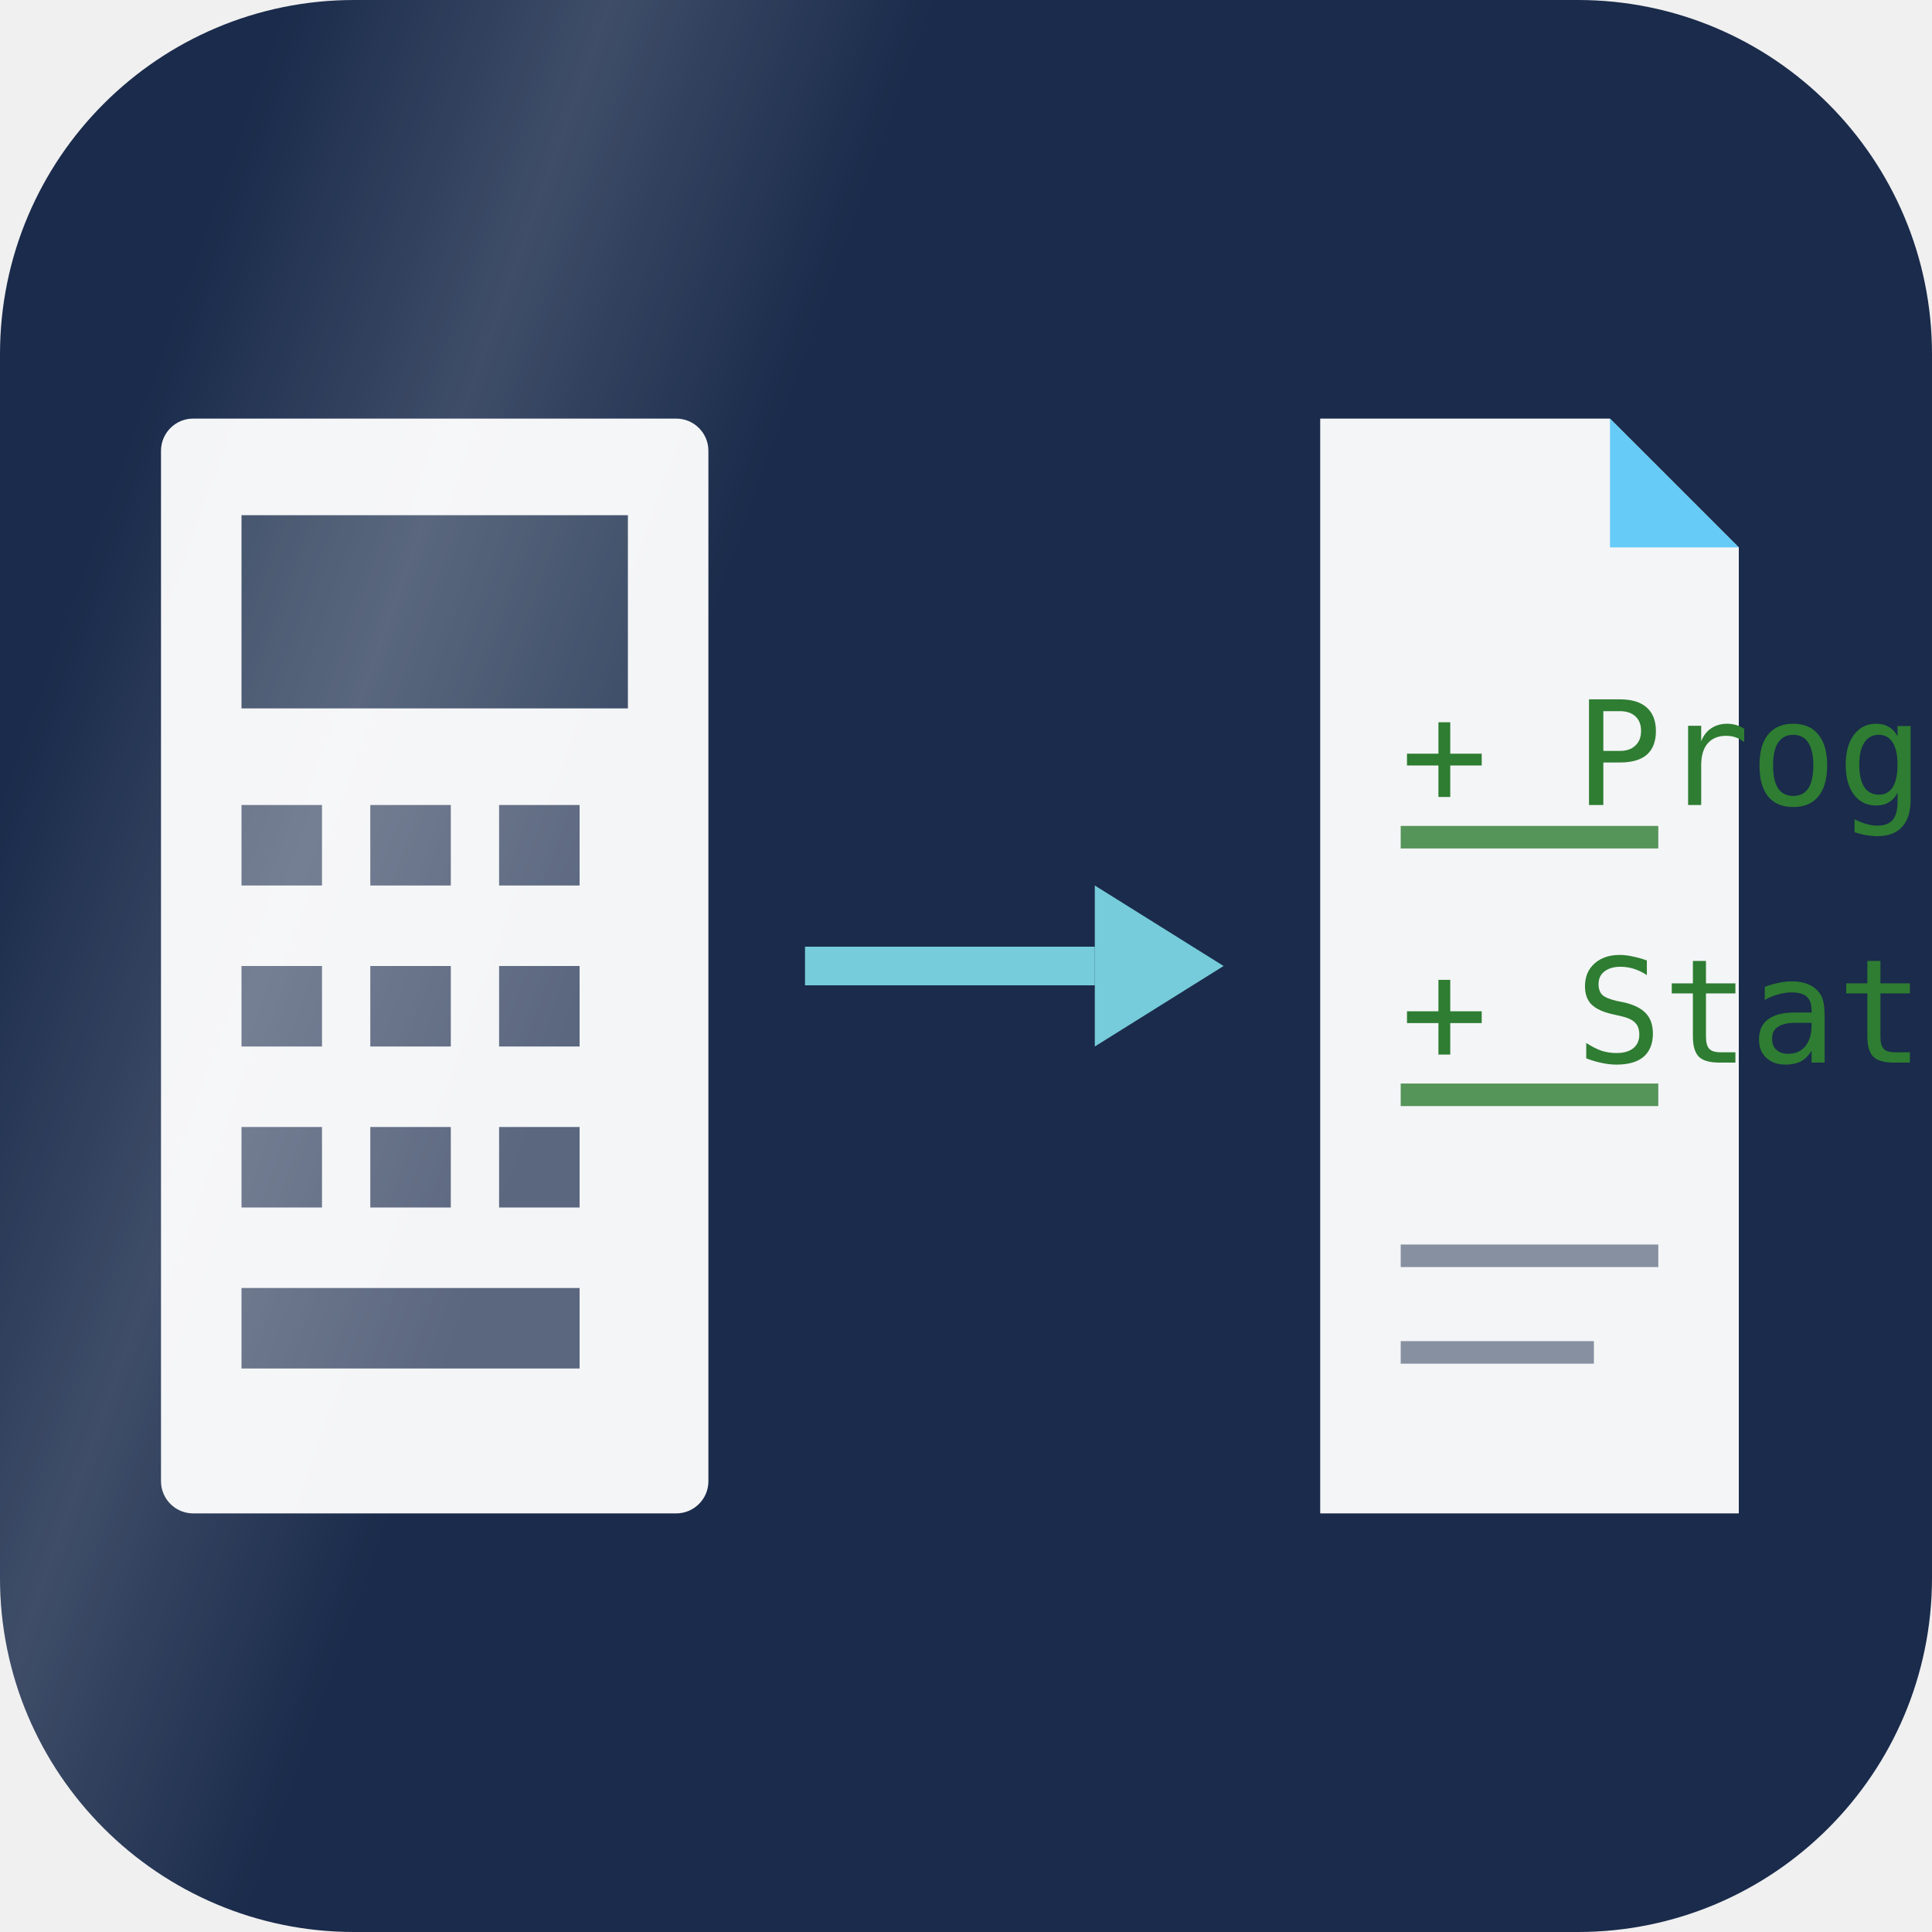
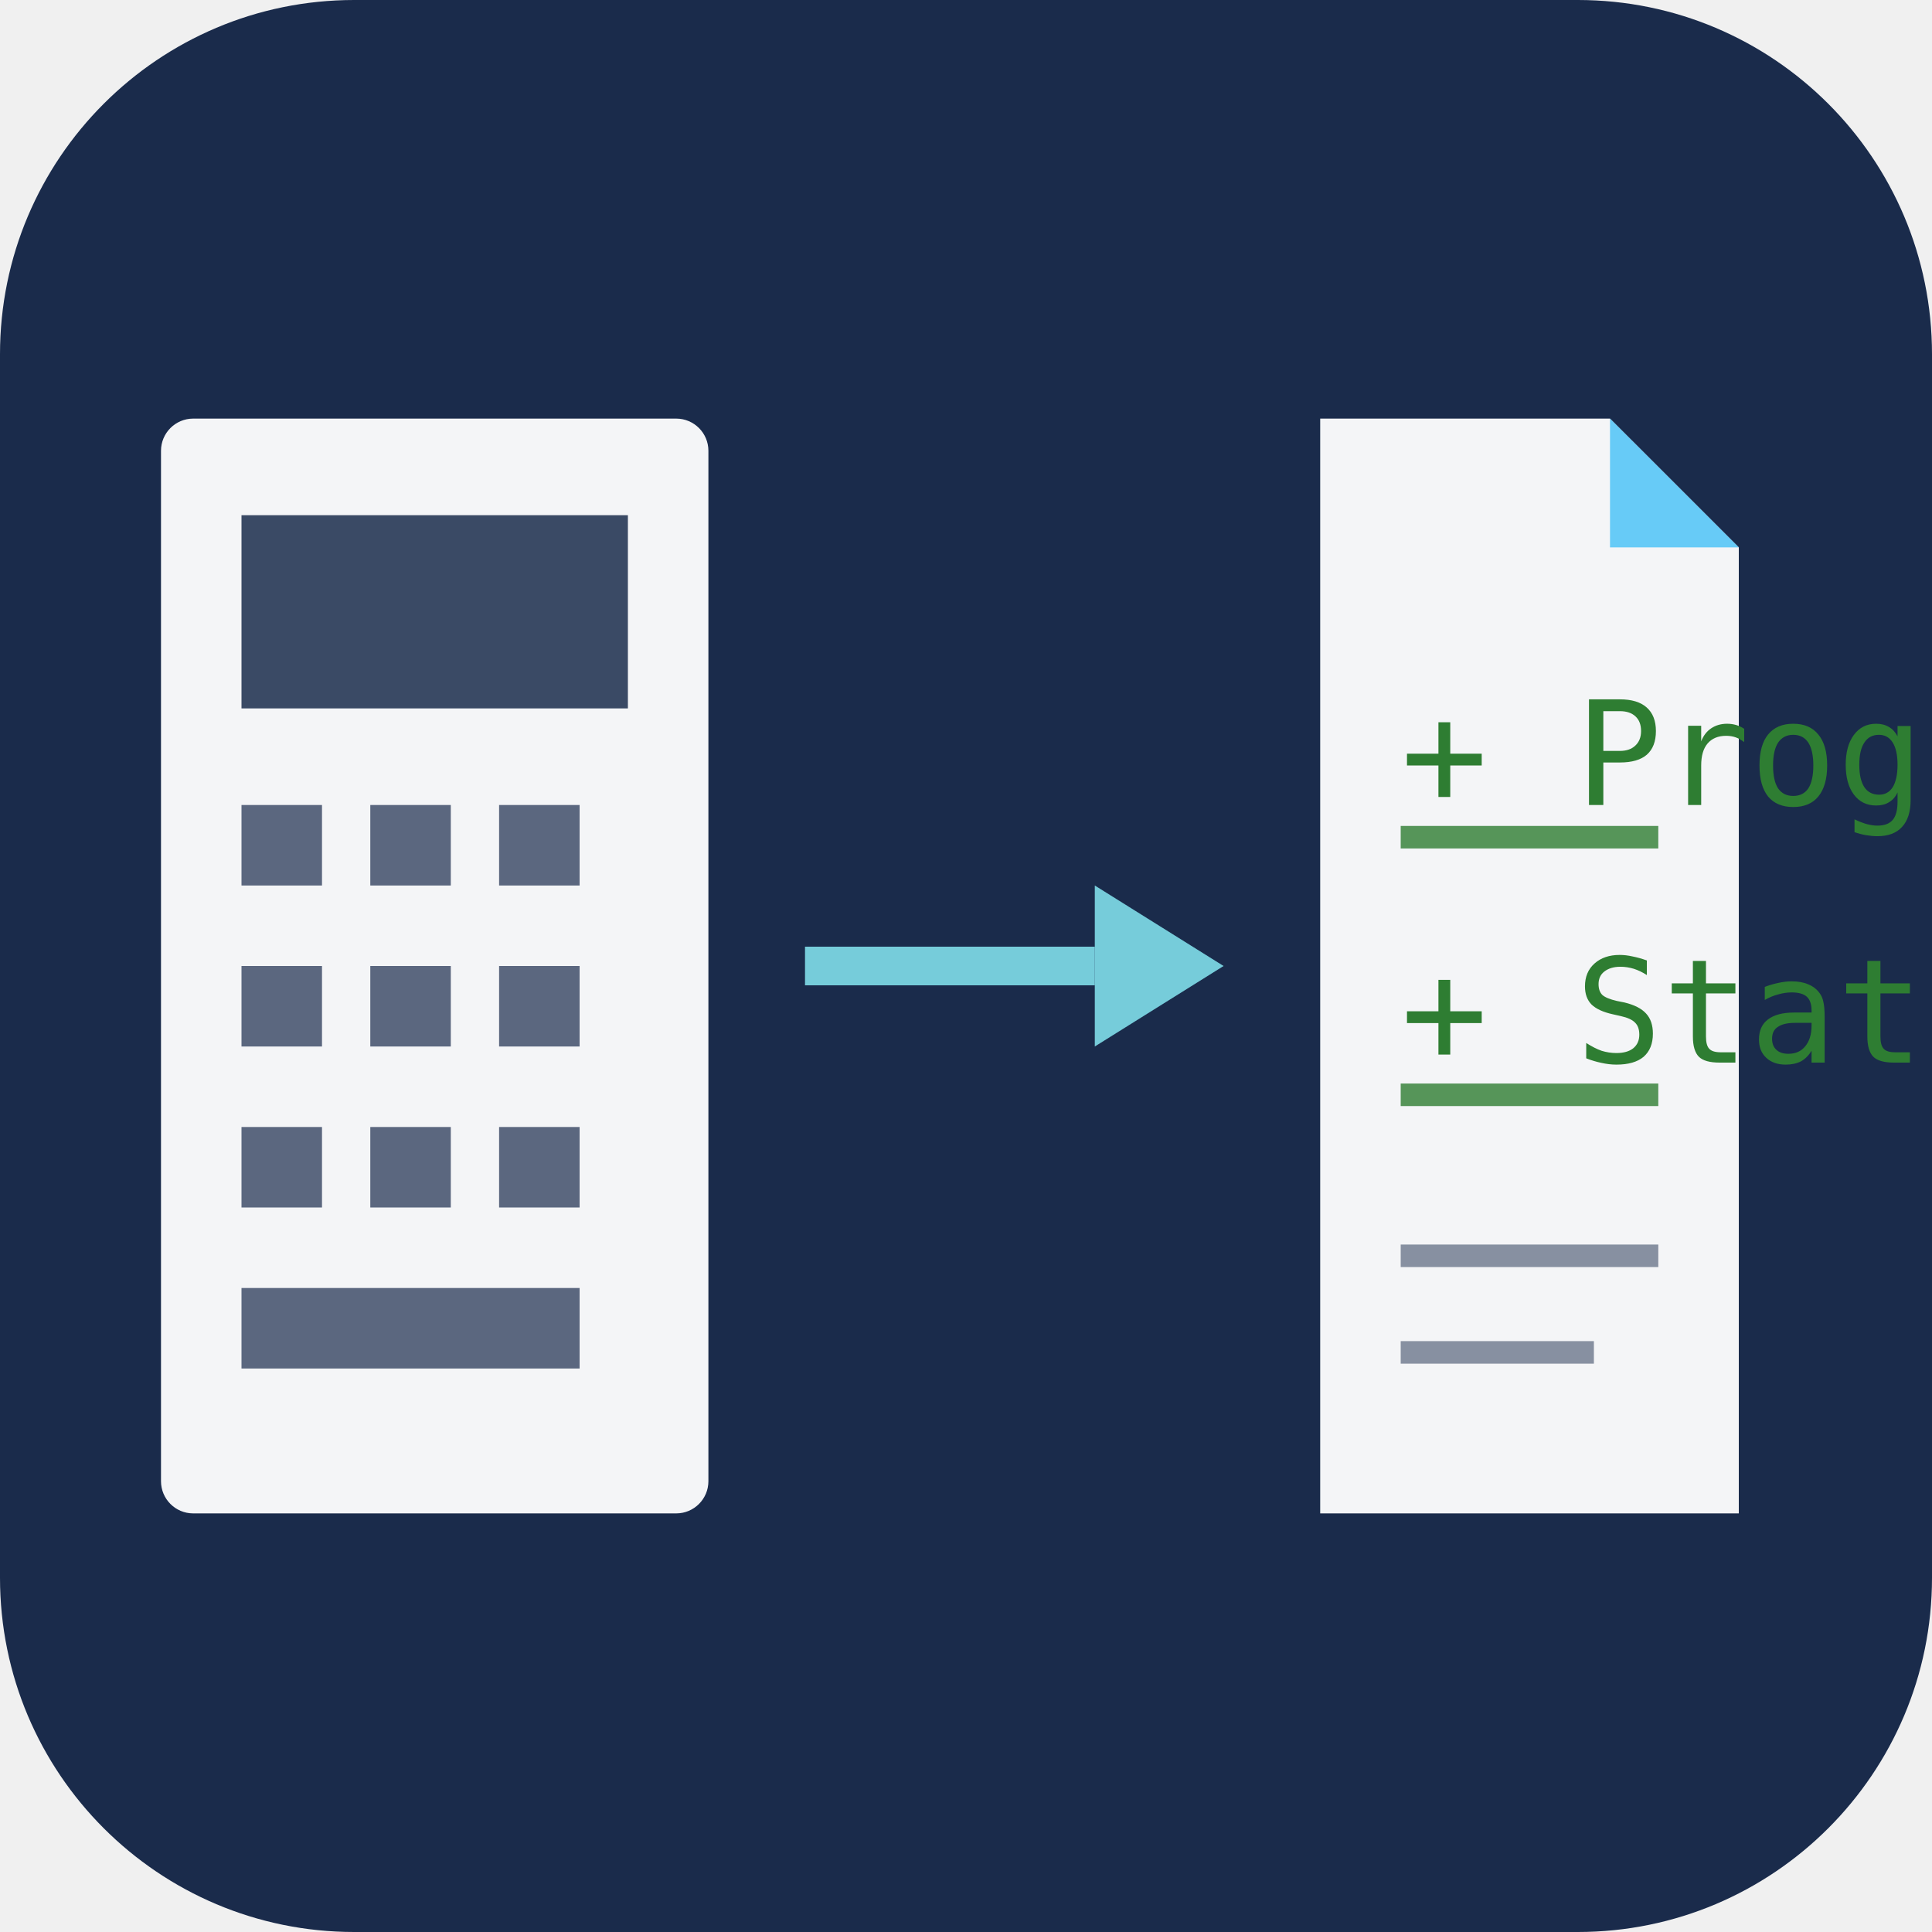
<svg xmlns="http://www.w3.org/2000/svg" viewBox="0 0 120 120" width="120" height="120">
-   <style>@keyframes tw{0%,100%{opacity:1}50%{opacity:.35}}@keyframes shine{0%,52%{transform:translateX(-80px)}100%{transform:translateX(200px)}}.tw{animation:tw 3.4s ease-in-out infinite}.shine{animation:shine 9s ease-in-out infinite;animation-delay:-3s}@media (prefers-reduced-motion: reduce){.tw,.shine{animation:none}.shine-g{display:none}}</style>
-   <defs>
-     <clipPath id="tile-clip">
-       <rect width="120" height="120" rx="22" />
-     </clipPath>
-     <linearGradient id="tile-shine" x1="0" x2="1" y1="0" y2="0">
-       <stop offset="0" stop-color="#fff" stop-opacity="0" />
-       <stop offset="0.5" stop-color="#fff" stop-opacity="0.16" />
-       <stop offset="1" stop-color="#fff" stop-opacity="0" />
-     </linearGradient>
-   </defs>
  <rect width="120" height="120" rx="22" fill="#1a2b4b" />
  <rect x="10" y="26" width="34" height="68" rx="2" fill="#ffffff" opacity="0.95" />
  <rect x="15" y="32" width="24" height="12" fill="#1a2b4b" opacity="0.85" />
-   <g class="tw" style="animation-delay:0.00s">
-     <rect x="15" y="50" width="5" height="5" fill="#1a2b4b" opacity="0.7" />
-   </g>
-   <g class="tw" style="animation-delay:0.43s">
-     <rect x="23" y="50" width="5" height="5" fill="#1a2b4b" opacity="0.7" />
-   </g>
-   <g class="tw" style="animation-delay:0.86s">
-     <rect x="31" y="50" width="5" height="5" fill="#1a2b4b" opacity="0.7" />
-   </g>
-   <g class="tw" style="animation-delay:1.29s">
-     <rect x="15" y="60" width="5" height="5" fill="#1a2b4b" opacity="0.7" />
-   </g>
-   <g class="tw" style="animation-delay:1.72s">
-     <rect x="23" y="60" width="5" height="5" fill="#1a2b4b" opacity="0.7" />
-   </g>
-   <g class="tw" style="animation-delay:2.15s">
-     <rect x="31" y="60" width="5" height="5" fill="#1a2b4b" opacity="0.7" />
-   </g>
-   <g class="tw" style="animation-delay:2.58s">
-     <rect x="15" y="70" width="5" height="5" fill="#1a2b4b" opacity="0.7" />
-   </g>
-   <g class="tw" style="animation-delay:3.01s">
-     <rect x="23" y="70" width="5" height="5" fill="#1a2b4b" opacity="0.7" />
-   </g>
+   <rect x="15" y="50" width="5" height="5" fill="#1a2b4b" opacity="0.7" />
+   <rect x="23" y="50" width="5" height="5" fill="#1a2b4b" opacity="0.7" />
+   <rect x="31" y="50" width="5" height="5" fill="#1a2b4b" opacity="0.7" />
+   <rect x="15" y="60" width="5" height="5" fill="#1a2b4b" opacity="0.7" />
+   <rect x="23" y="60" width="5" height="5" fill="#1a2b4b" opacity="0.7" />
+   <rect x="31" y="60" width="5" height="5" fill="#1a2b4b" opacity="0.7" />
+   <rect x="15" y="70" width="5" height="5" fill="#1a2b4b" opacity="0.7" />
+   <rect x="23" y="70" width="5" height="5" fill="#1a2b4b" opacity="0.7" />
  <rect x="31" y="70" width="5" height="5" fill="#1a2b4b" opacity="0.7" />
  <rect x="15" y="80" width="21" height="5" fill="#1a2b4b" opacity="0.7" />
  <line x1="50" y1="60" x2="68" y2="60" stroke="#80deea" stroke-width="2.4" opacity="0.9" />
  <polygon points="68,55 76,60 68,65" fill="#80deea" opacity="0.9" />
  <path d="M82 26 H100 L108 34 V94 H82 Z" fill="#ffffff" opacity="0.95" />
  <path d="M100 26 V34 H108 Z" fill="#4fc3f7" opacity="0.85" />
  <text x="87" y="50" font-family="monospace" font-size="9" fill="#2e7d32">+ Programmer</text>
  <line x1="87" y1="52" x2="103" y2="52" stroke="#2e7d32" stroke-width="1.4" opacity="0.8" />
  <text x="87" y="66" font-family="monospace" font-size="9" fill="#2e7d32">+ Statistics</text>
  <line x1="87" y1="68" x2="103" y2="68" stroke="#2e7d32" stroke-width="1.4" opacity="0.8" />
  <line x1="87" y1="78" x2="103" y2="78" stroke="#1a2b4b" stroke-width="1.4" opacity="0.5" />
  <line x1="87" y1="84" x2="99" y2="84" stroke="#1a2b4b" stroke-width="1.4" opacity="0.5" />
-   <g class="shine-g" clip-path="url(#tile-clip)">
-     <g transform="rotate(20 60 60)">
-       <rect class="shine" x="0" y="-30" width="38" height="180" fill="url(#tile-shine)" />
-     </g>
-   </g>
</svg>
